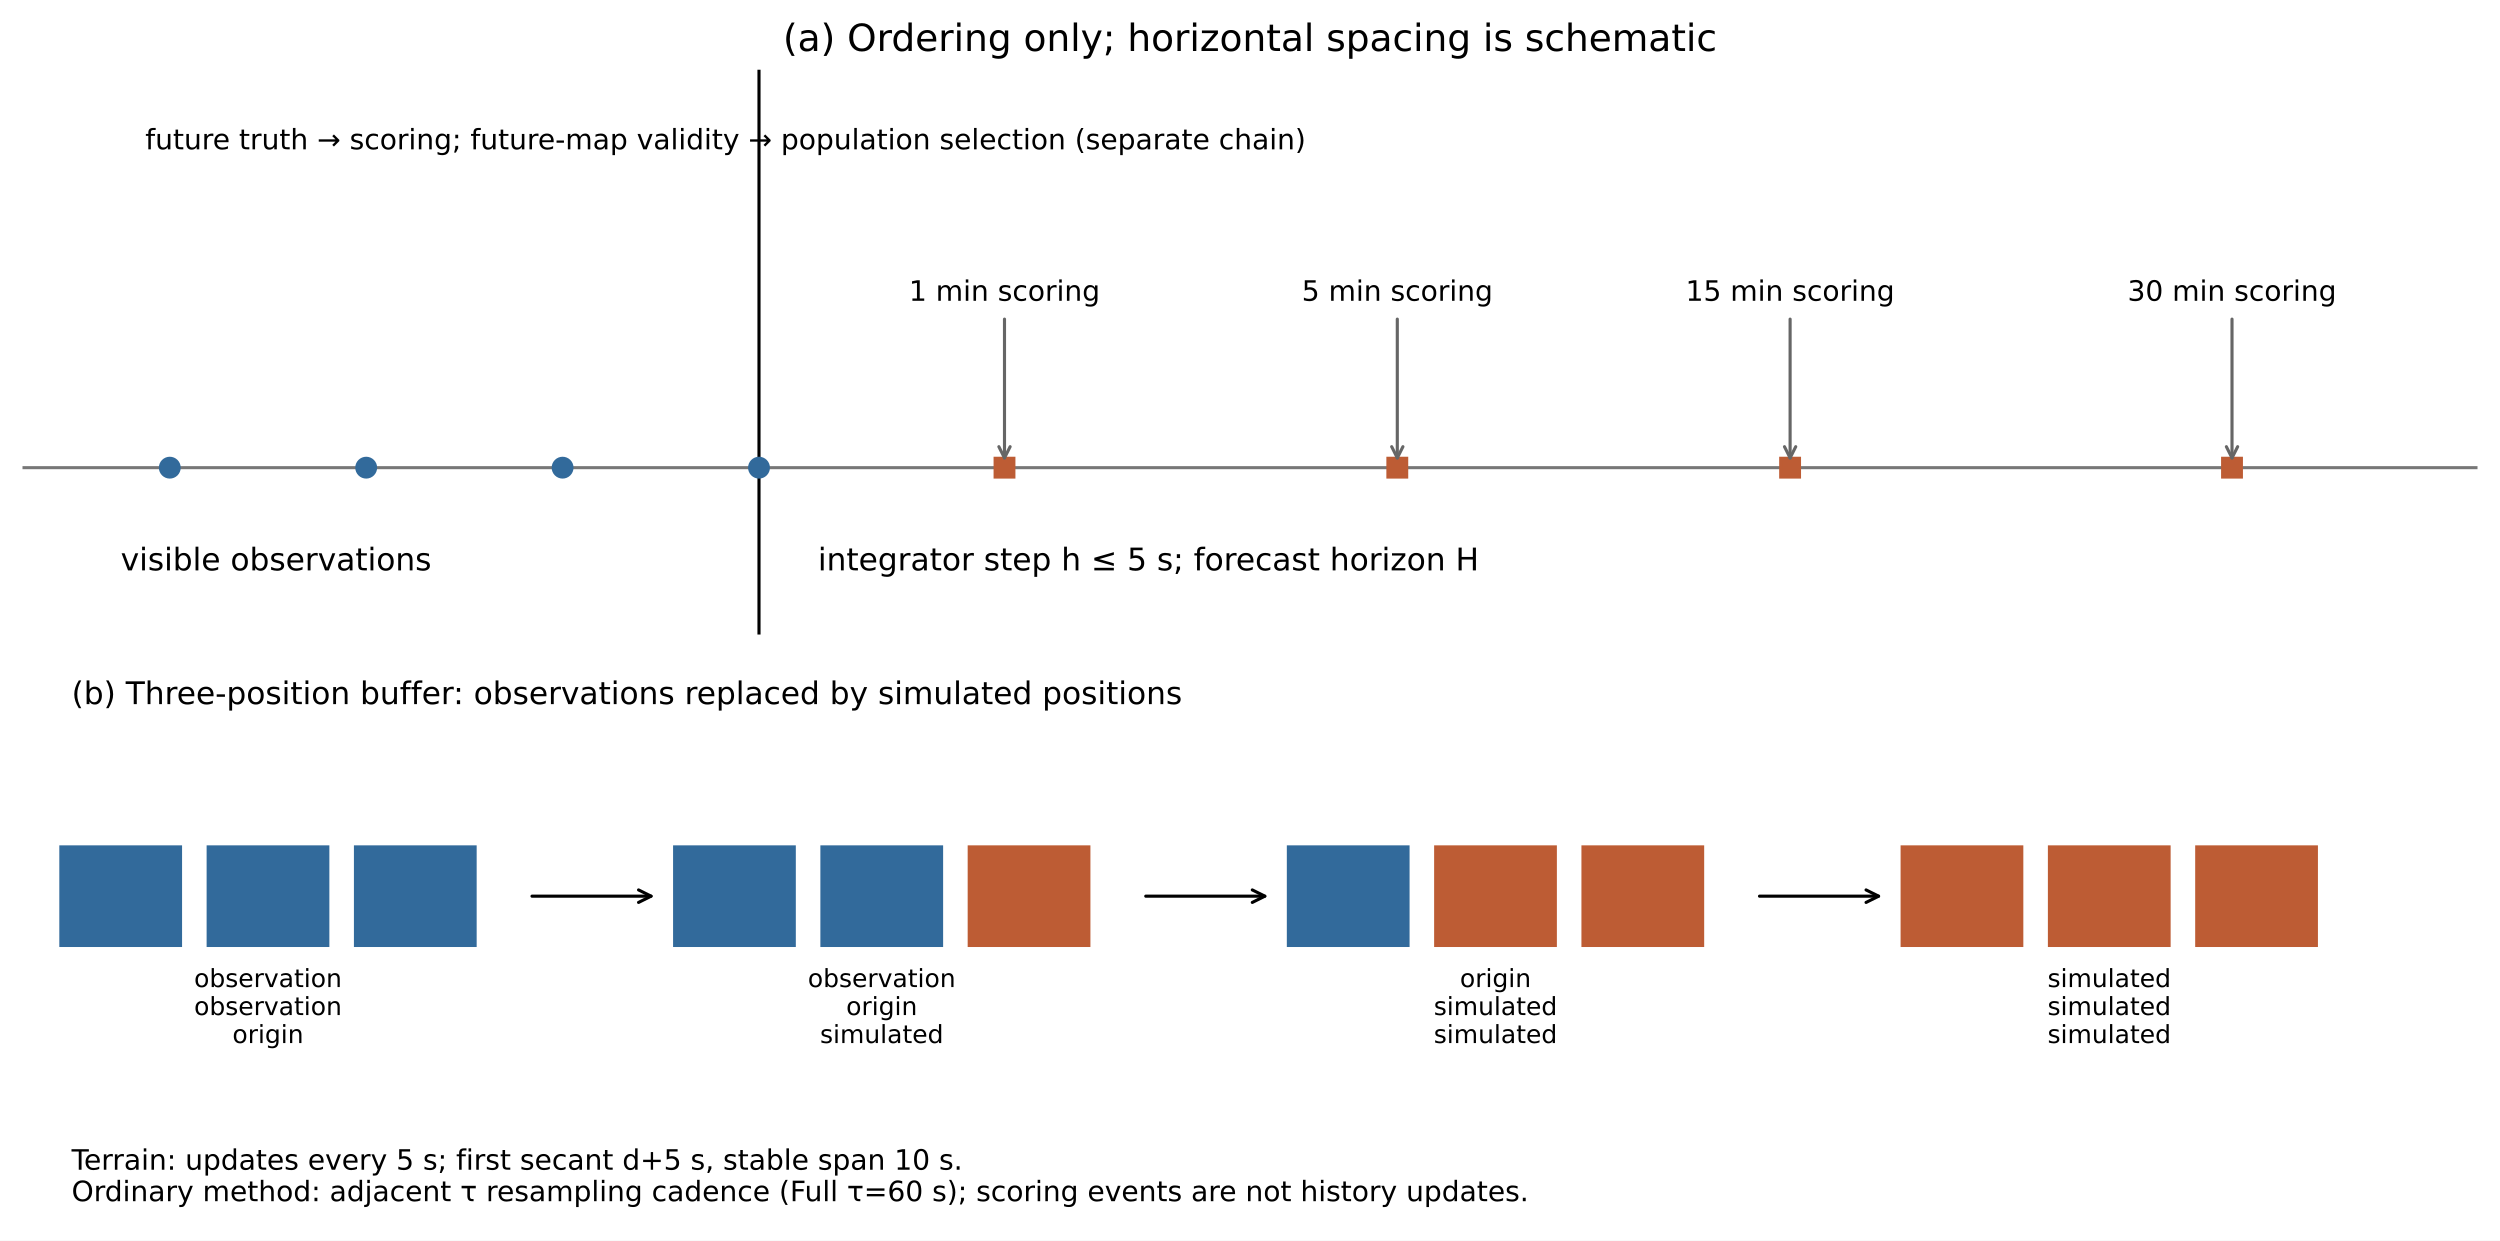
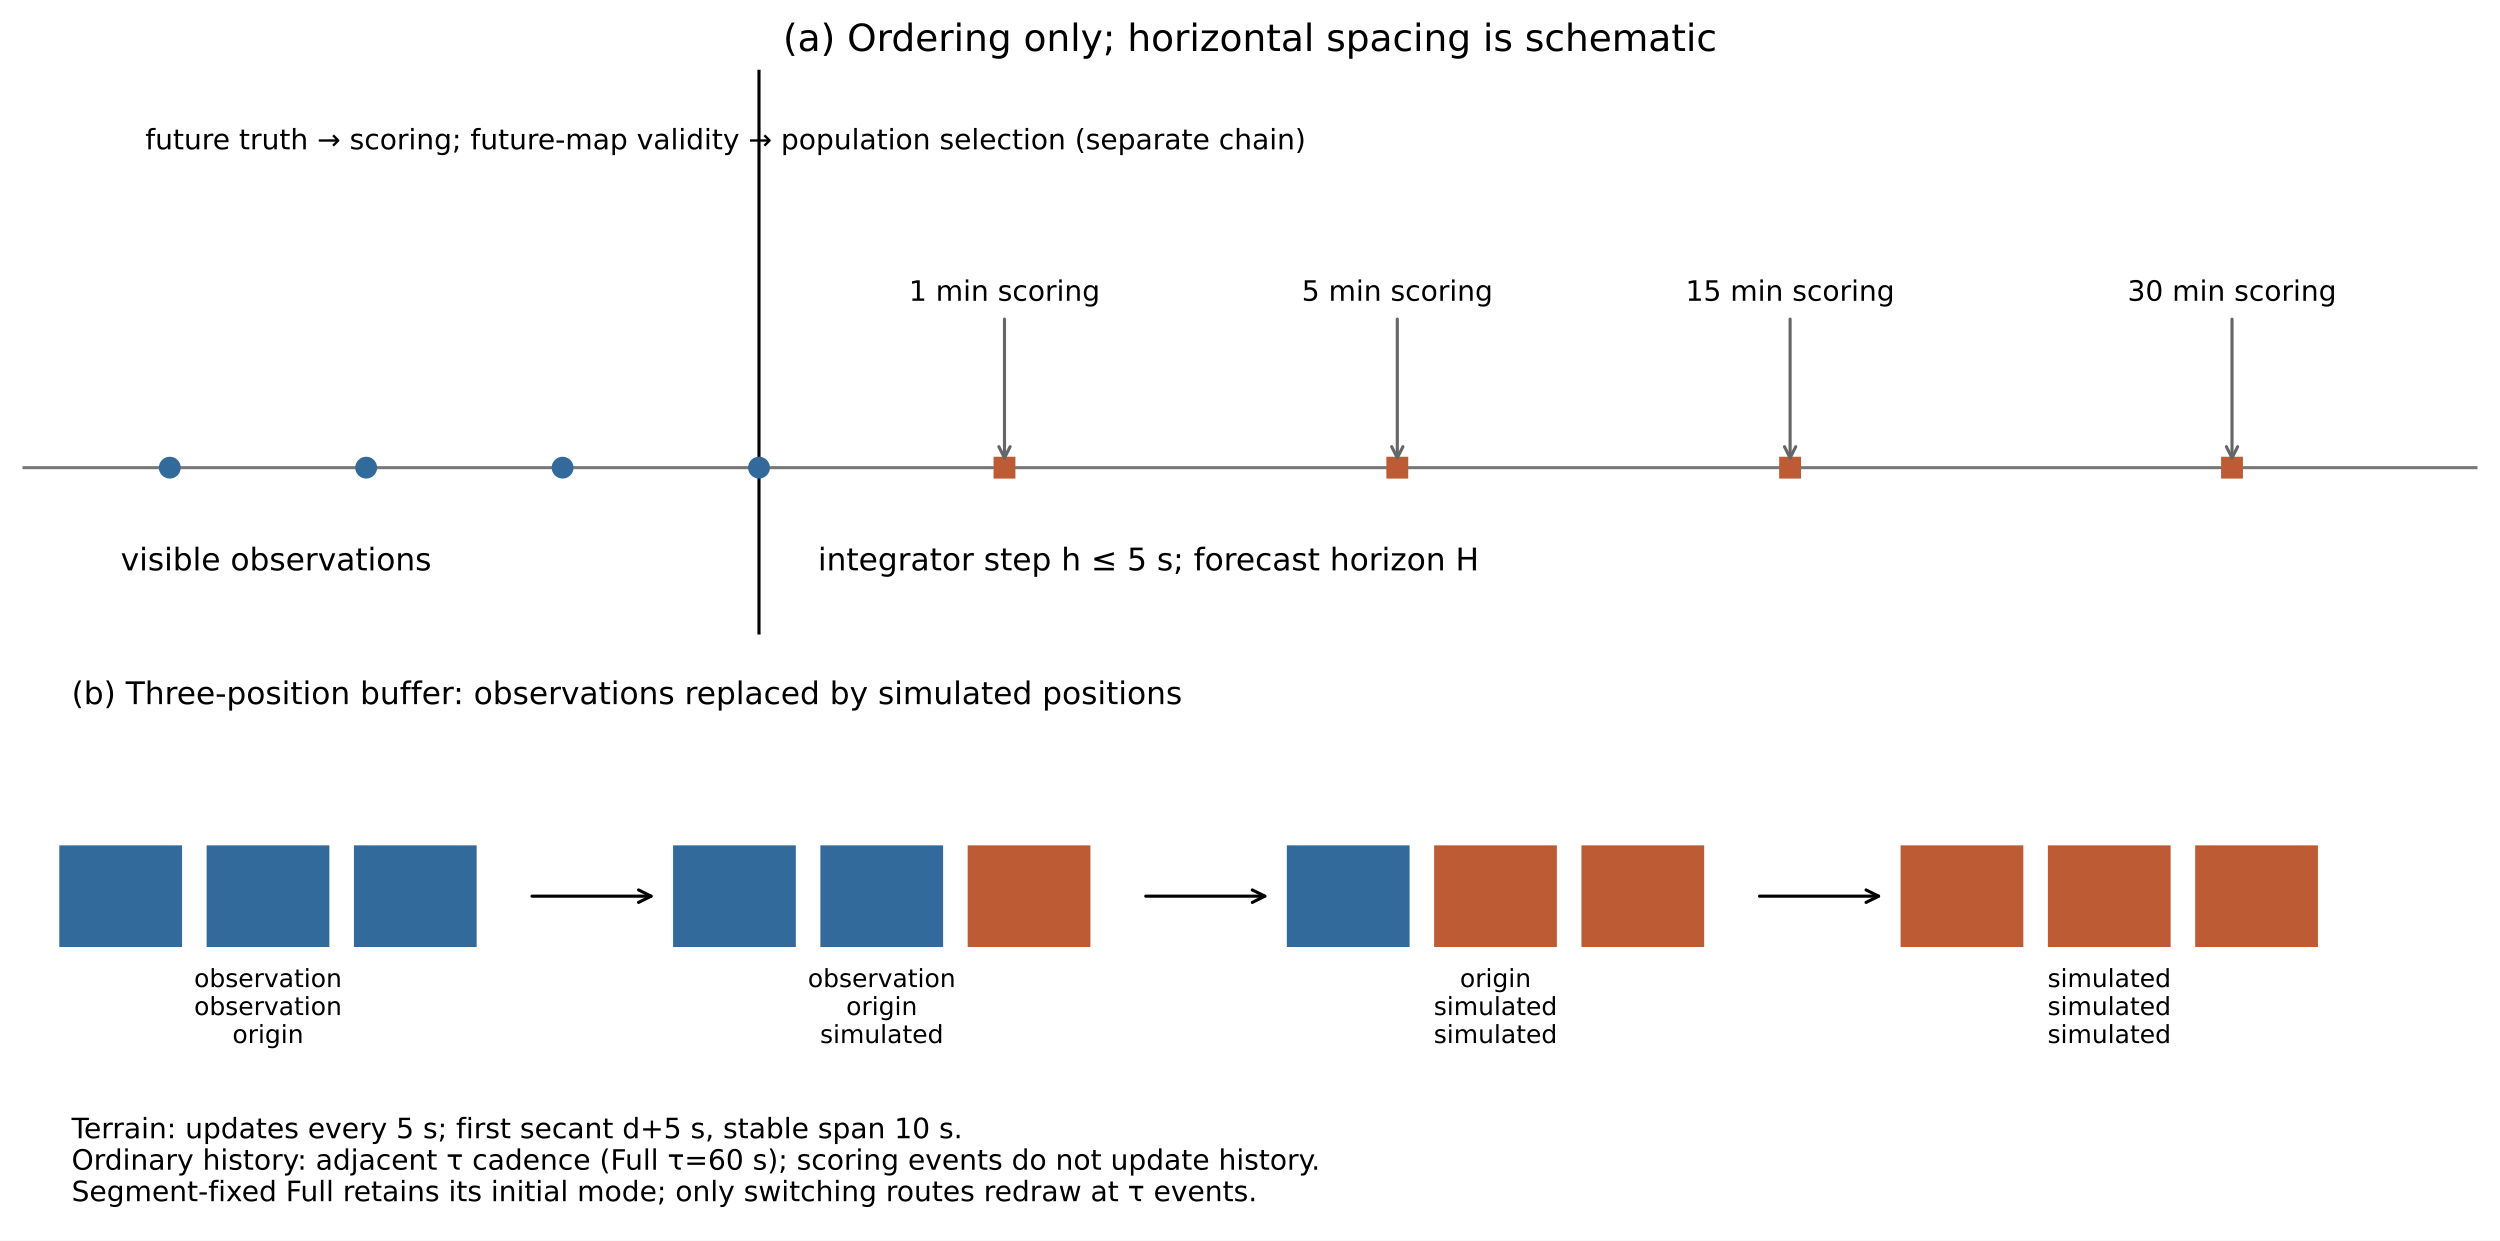
<svg xmlns="http://www.w3.org/2000/svg" xmlns:xlink="http://www.w3.org/1999/xlink" width="800.4pt" height="397.2pt" viewBox="0 0 800.4 397.2" version="1.1">
  <defs>
    <style type="text/css">*{stroke-linejoin: round; stroke-linecap: butt}</style>
  </defs>
  <g id="figure_1">
    <g id="patch_1">
      <path d="M 0 397.2  L 800.4 397.2  L 800.4 0  L 0 0  z " style="fill: #ffffff" />
    </g>
    <g id="axes_1">
      <g id="line2d_1">
-         <path d="M 243 203.159  L 243 22.318  " clip-path="url(#p00abf74ee7)" style="fill: none; stroke: #000000; stroke-linecap: square" />
+         <path d="M 243 203.159  L 243 22.318  " clip-path="url(#p529a84918e)" style="fill: none; stroke: #000000; stroke-linecap: square" />
      </g>
      <g id="line2d_2">
-         <path d="M 7.2 149.728  L 793.2 149.728  " clip-path="url(#p00abf74ee7)" style="fill: none; stroke: #777777; stroke-linecap: square" />
+         <path d="M 7.2 149.728  L 793.2 149.728  " clip-path="url(#p529a84918e)" style="fill: none; stroke: #777777; stroke-linecap: square" />
      </g>
      <g id="line2d_3">
        <defs>
-           <path id="mbd2969f54c" d="M 0 3  C 0.796 3 1.559 2.684 2.121 2.121  C 2.684 1.559 3 0.796 3 0  C 3 -0.796 2.684 -1.559 2.121 -2.121  C 1.559 -2.684 0.796 -3 0 -3  C -0.796 -3 -1.559 -2.684 -2.121 -2.121  C -2.684 -1.559 -3 -0.796 -3 0  C -3 0.796 -2.684 1.559 -2.121 2.121  C -1.559 2.684 -0.796 3 0 3  z " style="stroke: #326a9b" />
+           <path id="m3592e429a1" d="M 0 3  C 0.796 3 1.559 2.684 2.121 2.121  C 2.684 1.559 3 0.796 3 0  C 3 -0.796 2.684 -1.559 2.121 -2.121  C 1.559 -2.684 0.796 -3 0 -3  C -0.796 -3 -1.559 -2.684 -2.121 -2.121  C -2.684 -1.559 -3 -0.796 -3 0  C -3 0.796 -2.684 1.559 -2.121 2.121  C -1.559 2.684 -0.796 3 0 3  z " style="stroke: #326a9b" />
        </defs>
-         <g clip-path="url(#p00abf74ee7)">
-           <use xlink:href="#mbd2969f54c" x="54.36" y="149.728" style="fill: #326a9b; stroke: #326a9b" />
-           <use xlink:href="#mbd2969f54c" x="117.24" y="149.728" style="fill: #326a9b; stroke: #326a9b" />
-           <use xlink:href="#mbd2969f54c" x="180.12" y="149.728" style="fill: #326a9b; stroke: #326a9b" />
-           <use xlink:href="#mbd2969f54c" x="243" y="149.728" style="fill: #326a9b; stroke: #326a9b" />
+         <g clip-path="url(#p529a84918e)">
+           <use xlink:href="#m3592e429a1" x="54.36" y="149.728" style="fill: #326a9b; stroke: #326a9b" />
+           <use xlink:href="#m3592e429a1" x="117.24" y="149.728" style="fill: #326a9b; stroke: #326a9b" />
+           <use xlink:href="#m3592e429a1" x="180.12" y="149.728" style="fill: #326a9b; stroke: #326a9b" />
+           <use xlink:href="#m3592e429a1" x="243" y="149.728" style="fill: #326a9b; stroke: #326a9b" />
        </g>
      </g>
      <g id="line2d_4">
        <defs>
-           <path id="m464ee14283" d="M -3 3  L 3 3  L 3 -3  L -3 -3  z " style="stroke: #bd5c34; stroke-linejoin: miter" />
+           <path id="m1c5b4d08f7" d="M -3 3  L 3 3  L 3 -3  L -3 -3  z " style="stroke: #bd5c34; stroke-linejoin: miter" />
        </defs>
-         <g clip-path="url(#p00abf74ee7)">
-           <use xlink:href="#m464ee14283" x="321.6" y="149.728" style="fill: #bd5c34; stroke: #bd5c34; stroke-linejoin: miter" />
-           <use xlink:href="#m464ee14283" x="447.36" y="149.728" style="fill: #bd5c34; stroke: #bd5c34; stroke-linejoin: miter" />
-           <use xlink:href="#m464ee14283" x="573.12" y="149.728" style="fill: #bd5c34; stroke: #bd5c34; stroke-linejoin: miter" />
-           <use xlink:href="#m464ee14283" x="714.6" y="149.728" style="fill: #bd5c34; stroke: #bd5c34; stroke-linejoin: miter" />
+         <g clip-path="url(#p529a84918e)">
+           <use xlink:href="#m1c5b4d08f7" x="321.6" y="149.728" style="fill: #bd5c34; stroke: #bd5c34; stroke-linejoin: miter" />
+           <use xlink:href="#m1c5b4d08f7" x="447.36" y="149.728" style="fill: #bd5c34; stroke: #bd5c34; stroke-linejoin: miter" />
+           <use xlink:href="#m1c5b4d08f7" x="573.12" y="149.728" style="fill: #bd5c34; stroke: #bd5c34; stroke-linejoin: miter" />
+           <use xlink:href="#m1c5b4d08f7" x="714.6" y="149.728" style="fill: #bd5c34; stroke: #bd5c34; stroke-linejoin: miter" />
        </g>
      </g>
      <g id="patch_2">
        <path d="M 321.6 102.172  Q 321.6 124.95 321.6 146.611  " style="fill: none; stroke: #666666; stroke-linecap: round" />
        <path d="M 323.4 143.011  L 321.6 146.611  L 319.8 143.011  " style="fill: none; stroke: #666666; stroke-linecap: round" />
      </g>
      <g id="text_1">
        <text style="font: 9px 'DejaVu Sans'; text-anchor: middle" x="321.6" y="96.298" transform="rotate(-0 321.5998 96.29831)">1 min scoring</text>
      </g>
      <g id="patch_3">
        <path d="M 447.36 102.172  Q 447.36 124.95 447.36 146.611  " style="fill: none; stroke: #666666; stroke-linecap: round" />
        <path d="M 449.16 143.011  L 447.36 146.611  L 445.56 143.011  " style="fill: none; stroke: #666666; stroke-linecap: round" />
      </g>
      <g id="text_2">
        <text style="font: 9px 'DejaVu Sans'; text-anchor: middle" x="447.36" y="96.298" transform="rotate(-0 447.3597 96.29831)">5 min scoring</text>
      </g>
      <g id="patch_4">
        <path d="M 573.12 102.172  Q 573.12 124.95 573.12 146.611  " style="fill: none; stroke: #666666; stroke-linecap: round" />
        <path d="M 574.92 143.011  L 573.12 146.611  L 571.32 143.011  " style="fill: none; stroke: #666666; stroke-linecap: round" />
      </g>
      <g id="text_3">
        <text style="font: 9px 'DejaVu Sans'; text-anchor: middle" x="573.12" y="96.298" transform="rotate(-0 573.1197 96.29831)">15 min scoring</text>
      </g>
      <g id="patch_5">
        <path d="M 714.6 102.172  Q 714.6 124.95 714.6 146.611  " style="fill: none; stroke: #666666; stroke-linecap: round" />
        <path d="M 716.4 143.011  L 714.6 146.611  L 712.8 143.011  " style="fill: none; stroke: #666666; stroke-linecap: round" />
      </g>
      <g id="text_4">
        <text style="font: 9px 'DejaVu Sans'; text-anchor: middle" x="714.6" y="96.298" transform="rotate(-0 714.5996 96.29831)">30 min scoring</text>
      </g>
      <g id="text_5">
        <text style="font: 10px 'DejaVu Sans'; text-anchor: start" x="38.64" y="182.609" transform="rotate(-0 38.63998 182.6085)">visible observations</text>
      </g>
      <g id="text_6">
        <text style="font: 10px 'DejaVu Sans'; text-anchor: start" x="261.864" y="182.609" transform="rotate(-0 261.8638 182.6085)">integrator step h ≤ 5 s; forecast horizon H</text>
      </g>
      <g id="text_7">
        <text style="font: 9px 'DejaVu Sans'; text-anchor: start" x="46.5" y="47.8" transform="rotate(-0 46.49998 47.80019)">future truth → scoring; future-map validity → population selection (separate chain)</text>
      </g>
      <g id="text_8">
        <text style="font: 12px 'DejaVu Sans'; text-anchor: middle" x="400.2" y="16.318" transform="rotate(-0 400.1998 16.31812)">(a) Ordering only; horizontal spacing is schematic</text>
      </g>
    </g>
    <g id="axes_2">
      <g id="patch_6">
-         <path d="M 18.99 303.196  L 58.29 303.196  L 58.29 270.645  L 18.99 270.645  z " clip-path="url(#p504839d5f5)" style="fill: #326a9b" />
+         <path d="M 18.99 303.196  L 58.29 303.196  L 58.29 270.645  L 18.99 270.645  z " clip-path="url(#p91c44b4392)" style="fill: #326a9b" />
      </g>
      <g id="patch_7">
-         <path d="M 66.15 303.196  L 105.45 303.196  L 105.45 270.645  L 66.15 270.645  z " clip-path="url(#p504839d5f5)" style="fill: #326a9b" />
+         <path d="M 66.15 303.196  L 105.45 303.196  L 105.45 270.645  L 66.15 270.645  z " clip-path="url(#p91c44b4392)" style="fill: #326a9b" />
      </g>
      <g id="patch_8">
-         <path d="M 113.31 303.196  L 152.61 303.196  L 152.61 270.645  L 113.31 270.645  z " clip-path="url(#p504839d5f5)" style="fill: #326a9b" />
+         <path d="M 113.31 303.196  L 152.61 303.196  L 152.61 270.645  L 113.31 270.645  z " clip-path="url(#p91c44b4392)" style="fill: #326a9b" />
      </g>
      <g id="patch_9">
-         <path d="M 215.49 303.196  L 254.79 303.196  L 254.79 270.645  L 215.49 270.645  z " clip-path="url(#p504839d5f5)" style="fill: #326a9b" />
+         <path d="M 215.49 303.196  L 254.79 303.196  L 254.79 270.645  L 215.49 270.645  z " clip-path="url(#p91c44b4392)" style="fill: #326a9b" />
      </g>
      <g id="patch_10">
-         <path d="M 262.65 303.196  L 301.95 303.196  L 301.95 270.645  L 262.65 270.645  z " clip-path="url(#p504839d5f5)" style="fill: #326a9b" />
+         <path d="M 262.65 303.196  L 301.95 303.196  L 301.95 270.645  L 262.65 270.645  z " clip-path="url(#p91c44b4392)" style="fill: #326a9b" />
      </g>
      <g id="patch_11">
-         <path d="M 309.81 303.196  L 349.11 303.196  L 349.11 270.645  L 309.81 270.645  z " clip-path="url(#p504839d5f5)" style="fill: #bd5c34" />
+         <path d="M 309.81 303.196  L 349.11 303.196  L 349.11 270.645  L 309.81 270.645  z " clip-path="url(#p91c44b4392)" style="fill: #bd5c34" />
      </g>
      <g id="patch_12">
-         <path d="M 411.99 303.196  L 451.29 303.196  L 451.29 270.645  L 411.99 270.645  z " clip-path="url(#p504839d5f5)" style="fill: #326a9b" />
+         <path d="M 411.99 303.196  L 451.29 303.196  L 451.29 270.645  L 411.99 270.645  z " clip-path="url(#p91c44b4392)" style="fill: #326a9b" />
      </g>
      <g id="patch_13">
-         <path d="M 459.15 303.196  L 498.45 303.196  L 498.45 270.645  L 459.15 270.645  z " clip-path="url(#p504839d5f5)" style="fill: #bd5c34" />
+         <path d="M 459.15 303.196  L 498.45 303.196  L 498.45 270.645  L 459.15 270.645  z " clip-path="url(#p91c44b4392)" style="fill: #bd5c34" />
      </g>
      <g id="patch_14">
-         <path d="M 506.31 303.196  L 545.61 303.196  L 545.61 270.645  L 506.31 270.645  z " clip-path="url(#p504839d5f5)" style="fill: #bd5c34" />
+         <path d="M 506.31 303.196  L 545.61 303.196  L 545.61 270.645  L 506.31 270.645  z " clip-path="url(#p91c44b4392)" style="fill: #bd5c34" />
      </g>
      <g id="patch_15">
-         <path d="M 608.49 303.196  L 647.79 303.196  L 647.79 270.645  L 608.49 270.645  z " clip-path="url(#p504839d5f5)" style="fill: #bd5c34" />
+         <path d="M 608.49 303.196  L 647.79 303.196  L 647.79 270.645  L 608.49 270.645  z " clip-path="url(#p91c44b4392)" style="fill: #bd5c34" />
      </g>
      <g id="patch_16">
-         <path d="M 655.65 303.196  L 694.95 303.196  L 694.95 270.645  L 655.65 270.645  z " clip-path="url(#p504839d5f5)" style="fill: #bd5c34" />
+         <path d="M 655.65 303.196  L 694.95 303.196  L 694.95 270.645  L 655.65 270.645  z " clip-path="url(#p91c44b4392)" style="fill: #bd5c34" />
      </g>
      <g id="patch_17">
-         <path d="M 702.81 303.196  L 742.11 303.196  L 742.11 270.645  L 702.81 270.645  z " clip-path="url(#p504839d5f5)" style="fill: #bd5c34" />
+         <path d="M 702.81 303.196  L 742.11 303.196  L 742.11 270.645  L 702.81 270.645  z " clip-path="url(#p91c44b4392)" style="fill: #bd5c34" />
      </g>
      <g id="text_9">
        <text style="font: 8px 'DejaVu Sans'" transform="translate(62.14308 316.0225)">observation</text>
        <text style="font: 8px 'DejaVu Sans'" transform="translate(62.14308 324.9807)">observation</text>
        <text style="font: 8px 'DejaVu Sans'" transform="translate(74.4112 333.939)">origin</text>
      </g>
      <g id="patch_18">
        <path d="M 170.327 286.92  Q 189.943 286.92 208.441 286.92  " style="fill: none; stroke: #000000; stroke-linecap: round" />
        <path d="M 204.441 284.92  L 208.441 286.92  L 204.441 288.92  " style="fill: none; stroke: #000000; stroke-linecap: round" />
      </g>
      <g id="text_10">
        <text style="font: 8px 'DejaVu Sans'" transform="translate(258.643 316.0225)">observation</text>
        <text style="font: 8px 'DejaVu Sans'" transform="translate(270.9111 324.9807)">origin</text>
        <text style="font: 8px 'DejaVu Sans'" transform="translate(262.5423 333.939)">simulated</text>
      </g>
      <g id="patch_19">
        <path d="M 366.827 286.92  Q 386.443 286.92 404.941 286.92  " style="fill: none; stroke: #000000; stroke-linecap: round" />
        <path d="M 400.941 284.92  L 404.941 286.92  L 400.941 288.92  " style="fill: none; stroke: #000000; stroke-linecap: round" />
      </g>
      <g id="text_11">
        <text style="font: 8px 'DejaVu Sans'" transform="translate(467.411 316.0225)">origin</text>
        <text style="font: 8px 'DejaVu Sans'" transform="translate(459.0422 324.9807)">simulated</text>
        <text style="font: 8px 'DejaVu Sans'" transform="translate(459.0422 333.939)">simulated</text>
      </g>
      <g id="patch_20">
        <path d="M 563.327 286.92  Q 582.943 286.92 601.441 286.92  " style="fill: none; stroke: #000000; stroke-linecap: round" />
        <path d="M 597.441 284.92  L 601.441 286.92  L 597.441 288.92  " style="fill: none; stroke: #000000; stroke-linecap: round" />
      </g>
      <g id="text_12">
        <text style="font: 8px 'DejaVu Sans'" transform="translate(655.5421 316.0225)">simulated</text>
        <text style="font: 8px 'DejaVu Sans'" transform="translate(655.5421 324.9807)">simulated</text>
        <text style="font: 8px 'DejaVu Sans'" transform="translate(655.5421 333.939)">simulated</text>
      </g>
      <g id="text_13">
        <text style="font: 10px 'DejaVu Sans'; text-anchor: start" x="22.92" y="225.435" transform="rotate(-0 22.91999 225.4347)">(b) Three-position buffer: observations replaced by simulated positions</text>
      </g>
      <g id="text_14">
-         <text style="font: 9px 'DejaVu Sans'" transform="translate(22.91999 374.4963)">Terrain: updates every 5 s; first secant d+5 s, stable span 10 s.</text>
-         <text style="font: 9px 'DejaVu Sans'" transform="translate(22.91999 384.5743)">Ordinary method: adjacent τ resampling cadence (Full τ=60 s); scoring events are not history updates.</text>
+         <text style="font: 9px 'DejaVu Sans'" transform="translate(22.91999 364.4182)">Terrain: updates every 5 s; first secant d+5 s, stable span 10 s.</text>
+         <text style="font: 9px 'DejaVu Sans'" transform="translate(22.91999 374.4963)">Ordinary history: adjacent τ cadence (Full τ=60 s); scoring events do not update history.</text>
+         <text style="font: 9px 'DejaVu Sans'" transform="translate(22.91999 384.5743)">Segment-fixed Full retains its initial mode; only switching routes redraw at τ events.</text>
      </g>
    </g>
  </g>
  <defs>
-     <clipPath id="p00abf74ee7">
+     <clipPath id="p529a84918e">
      <rect x="7.2" y="22.318" width="786" height="180.84" />
    </clipPath>
-     <clipPath id="p504839d5f5">
+     <clipPath id="p91c44b4392">
      <rect x="7.2" y="209.159" width="786" height="180.84" />
    </clipPath>
  </defs>
</svg>
